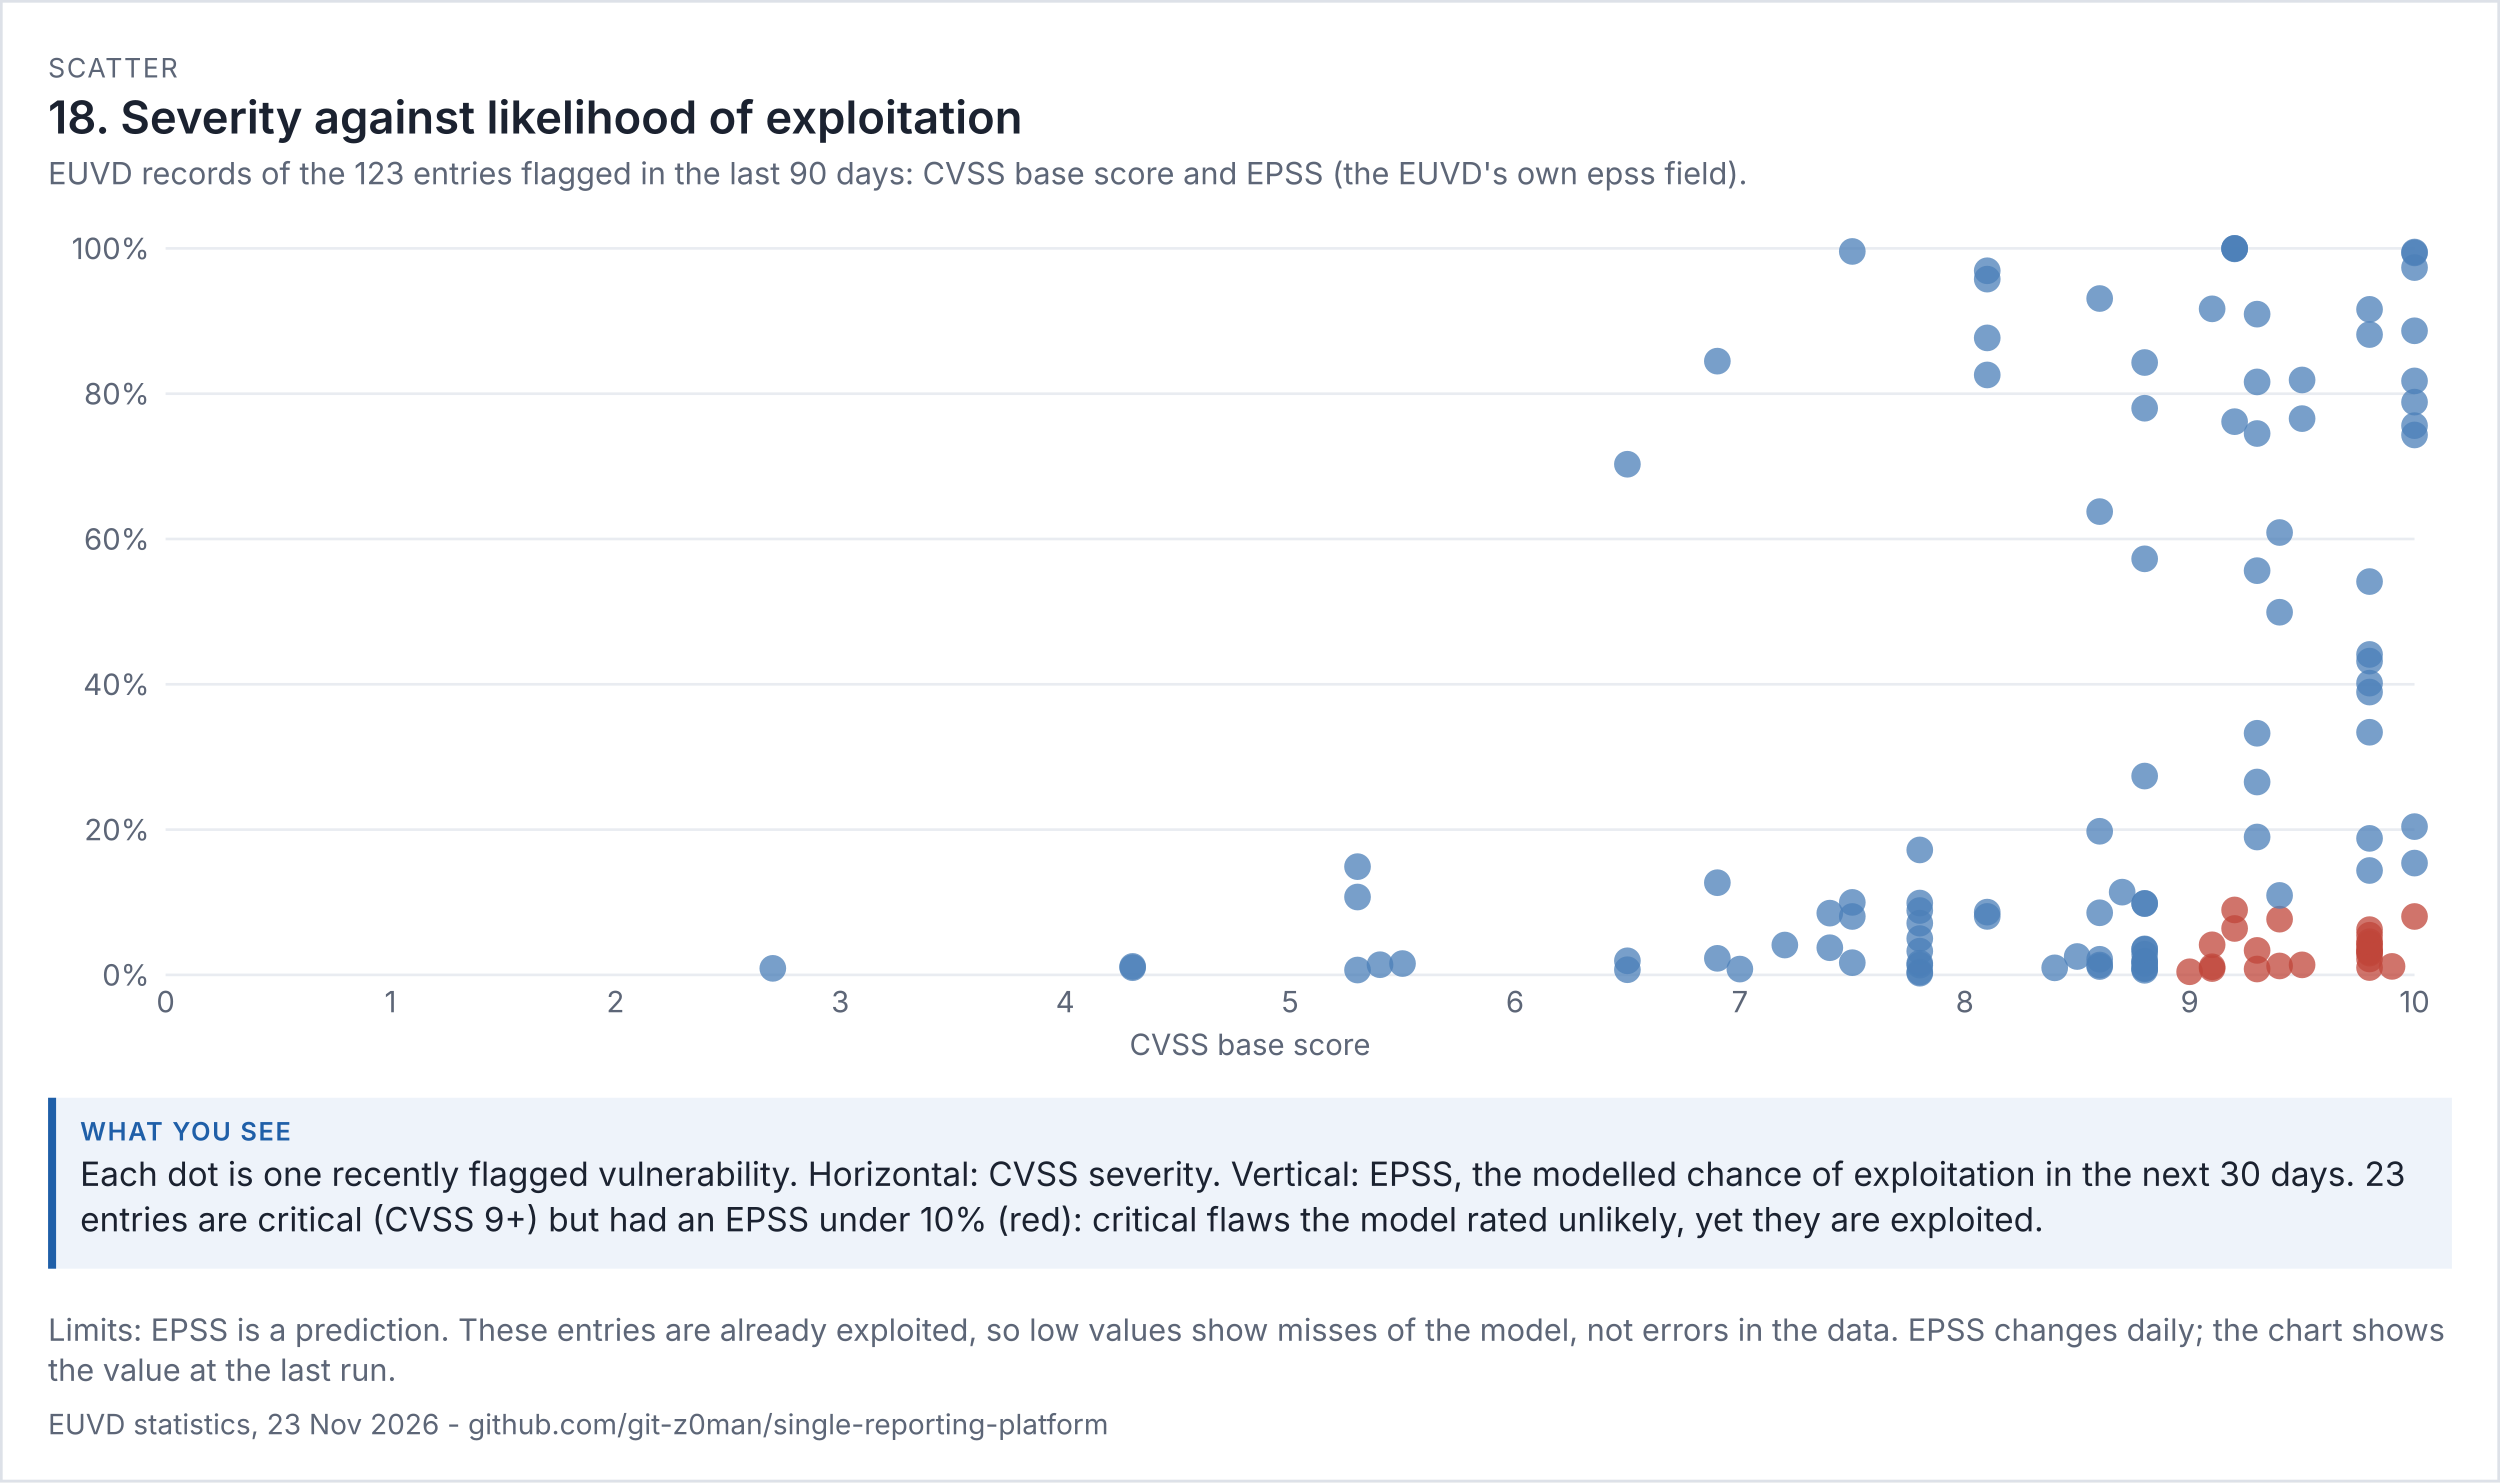
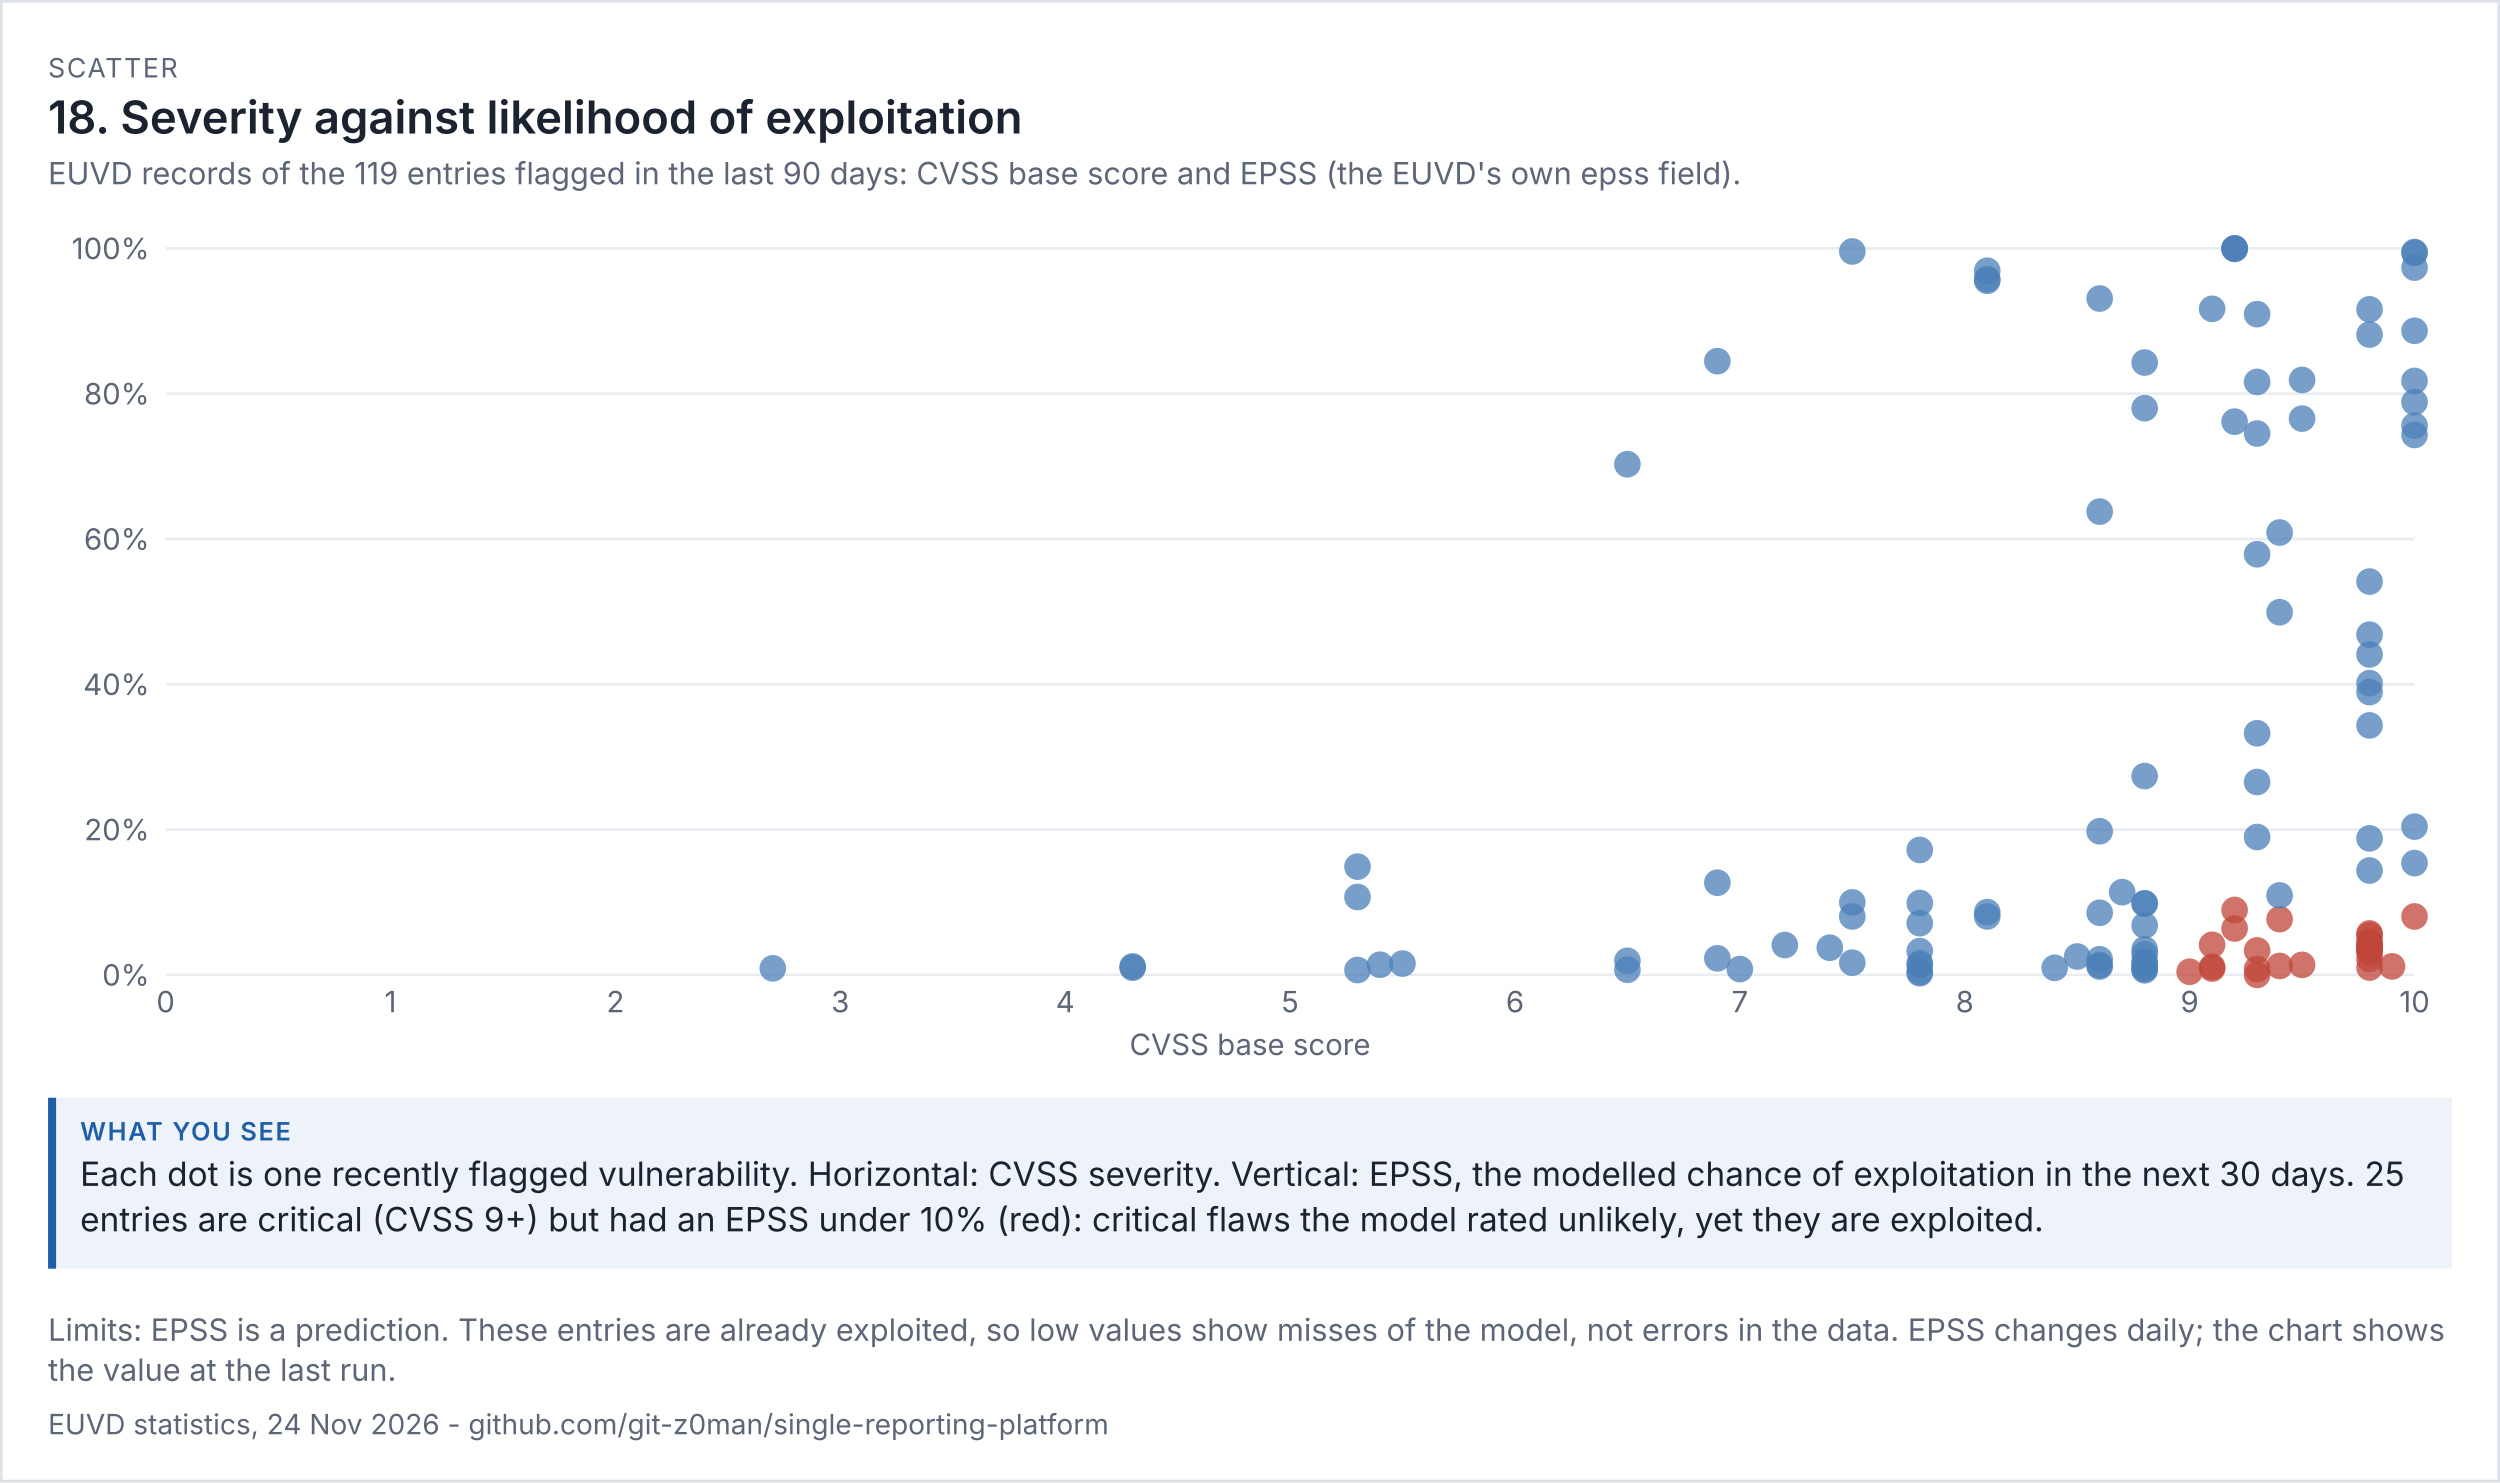
<svg xmlns="http://www.w3.org/2000/svg" viewBox="0 0 936 555" width="936" height="555" font-family="system-ui,-apple-system,'Segoe UI',sans-serif">
  <rect width="100%" height="100%" fill="#ffffff" />
  <rect x="0.5" y="0.5" width="935" height="554" fill="none" stroke="#dde1e8" />
  <text x="18" y="29" font-size="10" letter-spacing="0.6" fill="#5d6677">SCATTER</text>
  <text x="18" y="50" font-size="17" fill="#1b2230" font-weight="600">18. Severity against likelihood of exploitation</text>
-   <text x="18" y="69" font-size="11.5" fill="#5d6677">EUVD records of the 123 entries flagged in the last 90 days: CVSS base score and EPSS (the EUVD's own epss field).</text>
+   <text x="18" y="69" font-size="11.5" fill="#5d6677">EUVD records of the 119 entries flagged in the last 90 days: CVSS base score and EPSS (the EUVD's own epss field).</text>
  <g transform="translate(18,79) scale(1)" font-size="11">
    <svg viewBox="0 0 900 320" role="img" width="900" height="320">
      <g>
        <line x1="44" x2="886" y1="286" y2="286" stroke="rgb(233, 236, 241)" />
        <text x="38" y="290" text-anchor="end" fill="rgb(93, 102, 119)">0%</text>
        <line x1="44" x2="886" y1="231.6" y2="231.6" stroke="rgb(233, 236, 241)" />
        <text x="38" y="235.6" text-anchor="end" fill="rgb(93, 102, 119)">20%</text>
        <line x1="44" x2="886" y1="177.2" y2="177.2" stroke="rgb(233, 236, 241)" />
        <text x="38" y="181.2" text-anchor="end" fill="rgb(93, 102, 119)">40%</text>
        <line x1="44" x2="886" y1="122.8" y2="122.8" stroke="rgb(233, 236, 241)" />
        <text x="38" y="126.8" text-anchor="end" fill="rgb(93, 102, 119)">60%</text>
        <line x1="44" x2="886" y1="68.4" y2="68.4" stroke="rgb(233, 236, 241)" />
        <text x="38" y="72.4" text-anchor="end" fill="rgb(93, 102, 119)">80%</text>
        <line x1="44" x2="886" y1="14" y2="14" stroke="rgb(233, 236, 241)" />
        <text x="38" y="18" text-anchor="end" fill="rgb(93, 102, 119)">100%</text>
        <text x="44" y="300" text-anchor="middle" fill="rgb(93, 102, 119)">0</text>
        <text x="128.2" y="300" text-anchor="middle" fill="rgb(93, 102, 119)">1</text>
        <text x="212.4" y="300" text-anchor="middle" fill="rgb(93, 102, 119)">2</text>
        <text x="296.6" y="300" text-anchor="middle" fill="rgb(93, 102, 119)">3</text>
        <text x="380.8" y="300" text-anchor="middle" fill="rgb(93, 102, 119)">4</text>
        <text x="465" y="300" text-anchor="middle" fill="rgb(93, 102, 119)">5</text>
        <text x="549.2" y="300" text-anchor="middle" fill="rgb(93, 102, 119)">6</text>
        <text x="633.4" y="300" text-anchor="middle" fill="rgb(93, 102, 119)">7</text>
        <text x="717.6" y="300" text-anchor="middle" fill="rgb(93, 102, 119)">8</text>
        <text x="801.8" y="300" text-anchor="middle" fill="rgb(93, 102, 119)">9</text>
        <text x="886" y="300" text-anchor="middle" fill="rgb(93, 102, 119)">10</text>
        <text x="450" y="316" text-anchor="middle" fill="rgb(93, 102, 119)">CVSS base score</text>
+         <circle cx="869.16" cy="280.043" r="5" fill="rgb(192, 70, 58)" opacity="0.75" />
+         <circle cx="869.16" cy="275.773" r="5" fill="rgb(192, 70, 58)" opacity="0.75" />
+         <circle cx="827.06" cy="286" r="5" fill="rgb(192, 70, 58)" opacity="0.75" />
+         <circle cx="784.96" cy="259.317" r="5" fill="rgb(75, 127, 184)" opacity="0.75" />
+         <circle cx="700.76" cy="266.634" r="5" fill="rgb(75, 127, 184)" opacity="0.75" />
+         <circle cx="700.76" cy="284.939" r="5" fill="rgb(75, 127, 184)" opacity="0.75" />
+         <circle cx="591.3" cy="280.723" r="5" fill="rgb(75, 127, 184)" opacity="0.75" />
+         <circle cx="784.96" cy="259.208" r="5" fill="rgb(75, 127, 184)" opacity="0.75" />
+         <circle cx="768.12" cy="282.872" r="5" fill="rgb(75, 127, 184)" opacity="0.75" />
        <circle cx="591.3" cy="284.069" r="5" fill="rgb(75, 127, 184)" opacity="0.75" />
-         <circle cx="869.16" cy="277.867" r="5" fill="rgb(192, 70, 58)" opacity="0.75" />
+         <circle cx="869.16" cy="276.398" r="5" fill="rgb(192, 70, 58)" opacity="0.75" />
        <circle cx="869.16" cy="277.486" r="5" fill="rgb(192, 70, 58)" opacity="0.75" />
        <circle cx="869.16" cy="271.149" r="5" fill="rgb(192, 70, 58)" opacity="0.75" />
-         <circle cx="869.16" cy="280.043" r="5" fill="rgb(192, 70, 58)" opacity="0.75" />
        <circle cx="818.64" cy="14" r="5" fill="rgb(75, 127, 184)" opacity="0.75" />
        <circle cx="818.64" cy="14" r="5" fill="rgb(75, 127, 184)" opacity="0.75" />
-         <circle cx="784.96" cy="259.317" r="5" fill="rgb(75, 127, 184)" opacity="0.75" />
-         <circle cx="591.3" cy="280.723" r="5" fill="rgb(75, 127, 184)" opacity="0.75" />
-         <circle cx="700.76" cy="266.634" r="5" fill="rgb(75, 127, 184)" opacity="0.75" />
-         <circle cx="700.76" cy="284.939" r="5" fill="rgb(75, 127, 184)" opacity="0.75" />
-         <circle cx="784.96" cy="259.208" r="5" fill="rgb(75, 127, 184)" opacity="0.75" />
        <circle cx="784.96" cy="73.84" r="5" fill="rgb(75, 127, 184)" opacity="0.75" />
-         <circle cx="869.16" cy="195.152" r="5" fill="rgb(75, 127, 184)" opacity="0.75" />
+         <circle cx="869.16" cy="192.595" r="5" fill="rgb(75, 127, 184)" opacity="0.75" />
        <circle cx="869.16" cy="275.637" r="5" fill="rgb(192, 70, 58)" opacity="0.75" />
        <circle cx="818.64" cy="14.19" r="5" fill="rgb(75, 127, 184)" opacity="0.75" />
        <circle cx="835.48" cy="282.654" r="5" fill="rgb(192, 70, 58)" opacity="0.75" />
        <circle cx="827.06" cy="83.306" r="5" fill="rgb(75, 127, 184)" opacity="0.75" />
        <circle cx="700.76" cy="277.106" r="5" fill="rgb(75, 127, 184)" opacity="0.75" />
-         <circle cx="768.12" cy="282.872" r="5" fill="rgb(75, 127, 184)" opacity="0.75" />
        <circle cx="675.5" cy="281.43" r="5" fill="rgb(75, 127, 184)" opacity="0.75" />
        <circle cx="406.06" cy="282.818" r="5" fill="rgb(75, 127, 184)" opacity="0.75" />
-         <circle cx="784.96" cy="280.859" r="5" fill="rgb(75, 127, 184)" opacity="0.75" />
+         <circle cx="784.96" cy="267.504" r="5" fill="rgb(75, 127, 184)" opacity="0.75" />
        <circle cx="768.12" cy="112.546" r="5" fill="rgb(75, 127, 184)" opacity="0.75" />
        <circle cx="768.12" cy="280.152" r="5" fill="rgb(75, 127, 184)" opacity="0.75" />
        <circle cx="700.76" cy="281.621" r="5" fill="rgb(75, 127, 184)" opacity="0.75" />
        <circle cx="869.16" cy="283.253" r="5" fill="rgb(192, 70, 58)" opacity="0.75" />
        <circle cx="869.16" cy="166.021" r="5" fill="rgb(75, 127, 184)" opacity="0.75" />
        <circle cx="869.16" cy="234.891" r="5" fill="rgb(75, 127, 184)" opacity="0.75" />
-         <circle cx="726.02" cy="47.51" r="5" fill="rgb(75, 127, 184)" opacity="0.75" />
+         <circle cx="726.02" cy="26.131" r="5" fill="rgb(75, 127, 184)" opacity="0.75" />
        <circle cx="675.5" cy="264.131" r="5" fill="rgb(75, 127, 184)" opacity="0.75" />
        <circle cx="507.1" cy="281.757" r="5" fill="rgb(75, 127, 184)" opacity="0.75" />
        <circle cx="726.02" cy="264.104" r="5" fill="rgb(75, 127, 184)" opacity="0.75" />
        <circle cx="675.5" cy="15.142" r="5" fill="rgb(75, 127, 184)" opacity="0.75" />
        <circle cx="406.06" cy="283.307" r="5" fill="rgb(75, 127, 184)" opacity="0.75" />
        <circle cx="633.4" cy="283.824" r="5" fill="rgb(75, 127, 184)" opacity="0.75" />
        <circle cx="886" cy="83.85" r="5" fill="rgb(75, 127, 184)" opacity="0.75" />
        <circle cx="768.12" cy="262.744" r="5" fill="rgb(75, 127, 184)" opacity="0.75" />
        <circle cx="827.06" cy="38.616" r="5" fill="rgb(75, 127, 184)" opacity="0.75" />
        <circle cx="271.34" cy="283.552" r="5" fill="rgb(75, 127, 184)" opacity="0.75" />
        <circle cx="700.76" cy="239.216" r="5" fill="rgb(75, 127, 184)" opacity="0.75" />
        <circle cx="869.16" cy="273.57" r="5" fill="rgb(192, 70, 58)" opacity="0.75" />
        <circle cx="827.06" cy="63.994" r="5" fill="rgb(75, 127, 184)" opacity="0.75" />
        <circle cx="784.96" cy="211.554" r="5" fill="rgb(75, 127, 184)" opacity="0.75" />
        <circle cx="886" cy="63.613" r="5" fill="rgb(75, 127, 184)" opacity="0.75" />
        <circle cx="624.98" cy="56.214" r="5" fill="rgb(75, 127, 184)" opacity="0.75" />
        <circle cx="818.64" cy="78.872" r="5" fill="rgb(75, 127, 184)" opacity="0.75" />
        <circle cx="835.48" cy="265.138" r="5" fill="rgb(192, 70, 58)" opacity="0.75" />
        <circle cx="759.7" cy="279.118" r="5" fill="rgb(75, 127, 184)" opacity="0.75" />
        <circle cx="490.26" cy="245.472" r="5" fill="rgb(75, 127, 184)" opacity="0.75" />
        <circle cx="624.98" cy="251.483" r="5" fill="rgb(75, 127, 184)" opacity="0.75" />
        <circle cx="490.26" cy="256.842" r="5" fill="rgb(75, 127, 184)" opacity="0.75" />
        <circle cx="751.28" cy="283.362" r="5" fill="rgb(75, 127, 184)" opacity="0.75" />
        <circle cx="768.12" cy="232.226" r="5" fill="rgb(75, 127, 184)" opacity="0.75" />
        <circle cx="835.48" cy="150.218" r="5" fill="rgb(75, 127, 184)" opacity="0.75" />
-         <circle cx="827.06" cy="134.659" r="5" fill="rgb(75, 127, 184)" opacity="0.75" />
+         <circle cx="827.06" cy="128.512" r="5" fill="rgb(75, 127, 184)" opacity="0.75" />
        <circle cx="498.68" cy="282.192" r="5" fill="rgb(75, 127, 184)" opacity="0.75" />
-         <circle cx="869.16" cy="269.054" r="5" fill="rgb(192, 70, 58)" opacity="0.75" />
+         <circle cx="869.16" cy="270.469" r="5" fill="rgb(192, 70, 58)" opacity="0.75" />
        <circle cx="700.76" cy="282.355" r="5" fill="rgb(75, 127, 184)" opacity="0.75" />
        <circle cx="667.08" cy="275.827" r="5" fill="rgb(75, 127, 184)" opacity="0.75" />
        <circle cx="768.12" cy="32.768" r="5" fill="rgb(75, 127, 184)" opacity="0.75" />
        <circle cx="886" cy="15.36" r="5" fill="rgb(75, 127, 184)" opacity="0.75" />
        <circle cx="869.16" cy="46.259" r="5" fill="rgb(75, 127, 184)" opacity="0.75" />
        <circle cx="726.02" cy="22.378" r="5" fill="rgb(75, 127, 184)" opacity="0.75" />
        <circle cx="650.24" cy="274.821" r="5" fill="rgb(75, 127, 184)" opacity="0.75" />
        <circle cx="835.48" cy="256.243" r="5" fill="rgb(75, 127, 184)" opacity="0.75" />
        <circle cx="886" cy="80.368" r="5" fill="rgb(75, 127, 184)" opacity="0.75" />
        <circle cx="784.96" cy="284.286" r="5" fill="rgb(75, 127, 184)" opacity="0.75" />
        <circle cx="827.06" cy="195.533" r="5" fill="rgb(75, 127, 184)" opacity="0.75" />
        <circle cx="869.16" cy="276.997" r="5" fill="rgb(192, 70, 58)" opacity="0.75" />
        <circle cx="776.54" cy="255.019" r="5" fill="rgb(75, 127, 184)" opacity="0.75" />
        <circle cx="869.16" cy="180.11" r="5" fill="rgb(75, 127, 184)" opacity="0.75" />
        <circle cx="675.5" cy="258.854" r="5" fill="rgb(75, 127, 184)" opacity="0.75" />
-         <circle cx="667.08" cy="262.88" r="5" fill="rgb(75, 127, 184)" opacity="0.75" />
        <circle cx="591.3" cy="94.811" r="5" fill="rgb(75, 127, 184)" opacity="0.75" />
        <circle cx="843.9" cy="63.259" r="5" fill="rgb(75, 127, 184)" opacity="0.75" />
        <circle cx="843.9" cy="77.73" r="5" fill="rgb(75, 127, 184)" opacity="0.75" />
        <circle cx="726.02" cy="25.506" r="5" fill="rgb(75, 127, 184)" opacity="0.75" />
        <circle cx="624.98" cy="279.798" r="5" fill="rgb(75, 127, 184)" opacity="0.75" />
        <circle cx="886" cy="71.555" r="5" fill="rgb(75, 127, 184)" opacity="0.75" />
        <circle cx="810.22" cy="36.63" r="5" fill="rgb(75, 127, 184)" opacity="0.75" />
        <circle cx="886" cy="21.181" r="5" fill="rgb(75, 127, 184)" opacity="0.75" />
        <circle cx="869.16" cy="36.821" r="5" fill="rgb(75, 127, 184)" opacity="0.75" />
        <circle cx="827.06" cy="213.784" r="5" fill="rgb(75, 127, 184)" opacity="0.75" />
        <circle cx="843.9" cy="282.246" r="5" fill="rgb(192, 70, 58)" opacity="0.75" />
        <circle cx="869.16" cy="138.739" r="5" fill="rgb(75, 127, 184)" opacity="0.75" />
        <circle cx="784.96" cy="278.275" r="5" fill="rgb(75, 127, 184)" opacity="0.75" />
        <circle cx="700.76" cy="259.099" r="5" fill="rgb(75, 127, 184)" opacity="0.75" />
        <circle cx="784.96" cy="281.077" r="5" fill="rgb(75, 127, 184)" opacity="0.75" />
        <circle cx="784.96" cy="276.453" r="5" fill="rgb(75, 127, 184)" opacity="0.75" />
        <circle cx="784.96" cy="283.47" r="5" fill="rgb(75, 127, 184)" opacity="0.75" />
        <circle cx="700.76" cy="285.374" r="5" fill="rgb(75, 127, 184)" opacity="0.75" />
        <circle cx="869.16" cy="176.765" r="5" fill="rgb(75, 127, 184)" opacity="0.75" />
        <circle cx="886" cy="44.845" r="5" fill="rgb(75, 127, 184)" opacity="0.75" />
        <circle cx="835.48" cy="120.379" r="5" fill="rgb(75, 127, 184)" opacity="0.75" />
        <circle cx="784.96" cy="56.731" r="5" fill="rgb(75, 127, 184)" opacity="0.75" />
        <circle cx="726.02" cy="262.499" r="5" fill="rgb(75, 127, 184)" opacity="0.75" />
        <circle cx="877.58" cy="282.818" r="5" fill="rgb(192, 70, 58)" opacity="0.75" />
        <circle cx="818.64" cy="268.619" r="5" fill="rgb(192, 70, 58)" opacity="0.75" />
        <circle cx="784.96" cy="281.757" r="5" fill="rgb(75, 127, 184)" opacity="0.75" />
        <circle cx="869.16" cy="274.331" r="5" fill="rgb(192, 70, 58)" opacity="0.75" />
        <circle cx="818.64" cy="261.683" r="5" fill="rgb(192, 70, 58)" opacity="0.75" />
        <circle cx="886" cy="15.686" r="5" fill="rgb(75, 127, 184)" opacity="0.75" />
        <circle cx="886" cy="244.139" r="5" fill="rgb(75, 127, 184)" opacity="0.75" />
        <circle cx="810.22" cy="274.739" r="5" fill="rgb(192, 70, 58)" opacity="0.75" />
        <circle cx="768.12" cy="282.301" r="5" fill="rgb(75, 127, 184)" opacity="0.75" />
        <circle cx="784.96" cy="283.715" r="5" fill="rgb(75, 127, 184)" opacity="0.75" />
        <circle cx="869.16" cy="246.914" r="5" fill="rgb(75, 127, 184)" opacity="0.75" />
        <circle cx="886" cy="264.131" r="5" fill="rgb(192, 70, 58)" opacity="0.75" />
        <circle cx="827.06" cy="234.374" r="5" fill="rgb(75, 127, 184)" opacity="0.75" />
        <circle cx="886" cy="230.485" r="5" fill="rgb(75, 127, 184)" opacity="0.75" />
        <circle cx="490.26" cy="284.178" r="5" fill="rgb(75, 127, 184)" opacity="0.75" />
-         <circle cx="869.16" cy="168.523" r="5" fill="rgb(75, 127, 184)" opacity="0.75" />
+         <circle cx="869.16" cy="158.622" r="5" fill="rgb(75, 127, 184)" opacity="0.75" />
        <circle cx="827.06" cy="283.797" r="5" fill="rgb(192, 70, 58)" opacity="0.75" />
        <circle cx="827.06" cy="276.834" r="5" fill="rgb(192, 70, 58)" opacity="0.75" />
-         <circle cx="784.96" cy="130.226" r="5" fill="rgb(75, 127, 184)" opacity="0.75" />
-         <circle cx="726.02" cy="61.382" r="5" fill="rgb(75, 127, 184)" opacity="0.75" />
-         <circle cx="700.76" cy="272.4" r="5" fill="rgb(75, 127, 184)" opacity="0.75" />
-         <circle cx="700.76" cy="261.901" r="5" fill="rgb(75, 127, 184)" opacity="0.75" />
-         <circle cx="784.96" cy="276.262" r="5" fill="rgb(75, 127, 184)" opacity="0.75" />
        <circle cx="810.22" cy="282.954" r="5" fill="rgb(192, 70, 58)" opacity="0.75" />
        <circle cx="810.22" cy="283.634" r="5" fill="rgb(192, 70, 58)" opacity="0.75" />
        <circle cx="801.8" cy="284.83" r="5" fill="rgb(192, 70, 58)" opacity="0.75" />
      </g>
    </svg>
  </g>
  <rect x="18" y="411" width="900" height="64" fill="#eef3fa" />
  <rect x="18" y="411" width="3" height="64" fill="#1f5fa8" />
  <text x="30" y="427" font-size="9.5" letter-spacing="0.6" font-weight="600" fill="#1f5fa8">WHAT YOU SEE</text>
-   <text x="30" y="444" font-size="12.5" fill="#1b2230">Each dot is one recently flagged vulnerability. Horizontal: CVSS severity. Vertical: EPSS, the modelled chance of exploitation in the next 30 days. 23</text>
+   <text x="30" y="444" font-size="12.5" fill="#1b2230">Each dot is one recently flagged vulnerability. Horizontal: CVSS severity. Vertical: EPSS, the modelled chance of exploitation in the next 30 days. 25</text>
  <text x="30" y="461" font-size="12.5" fill="#1b2230">entries are critical (CVSS 9+) but had an EPSS under 10% (red): critical flaws the model rated unlikely, yet they are exploited.</text>
  <text x="18" y="502" font-size="11.5" fill="#5d6677">Limits: EPSS is a prediction. These entries are already exploited, so low values show misses of the model, not errors in the data. EPSS changes daily; the chart shows</text>
  <text x="18" y="517" font-size="11.5" fill="#5d6677">the value at the last run.</text>
-   <text x="18" y="537" font-size="10.5" fill="#5d6677">EUVD statistics, 23 Nov 2026 - github.com/git-z0man/single-reporting-platform</text>
+   <text x="18" y="537" font-size="10.5" fill="#5d6677">EUVD statistics, 24 Nov 2026 - github.com/git-z0man/single-reporting-platform</text>
</svg>
